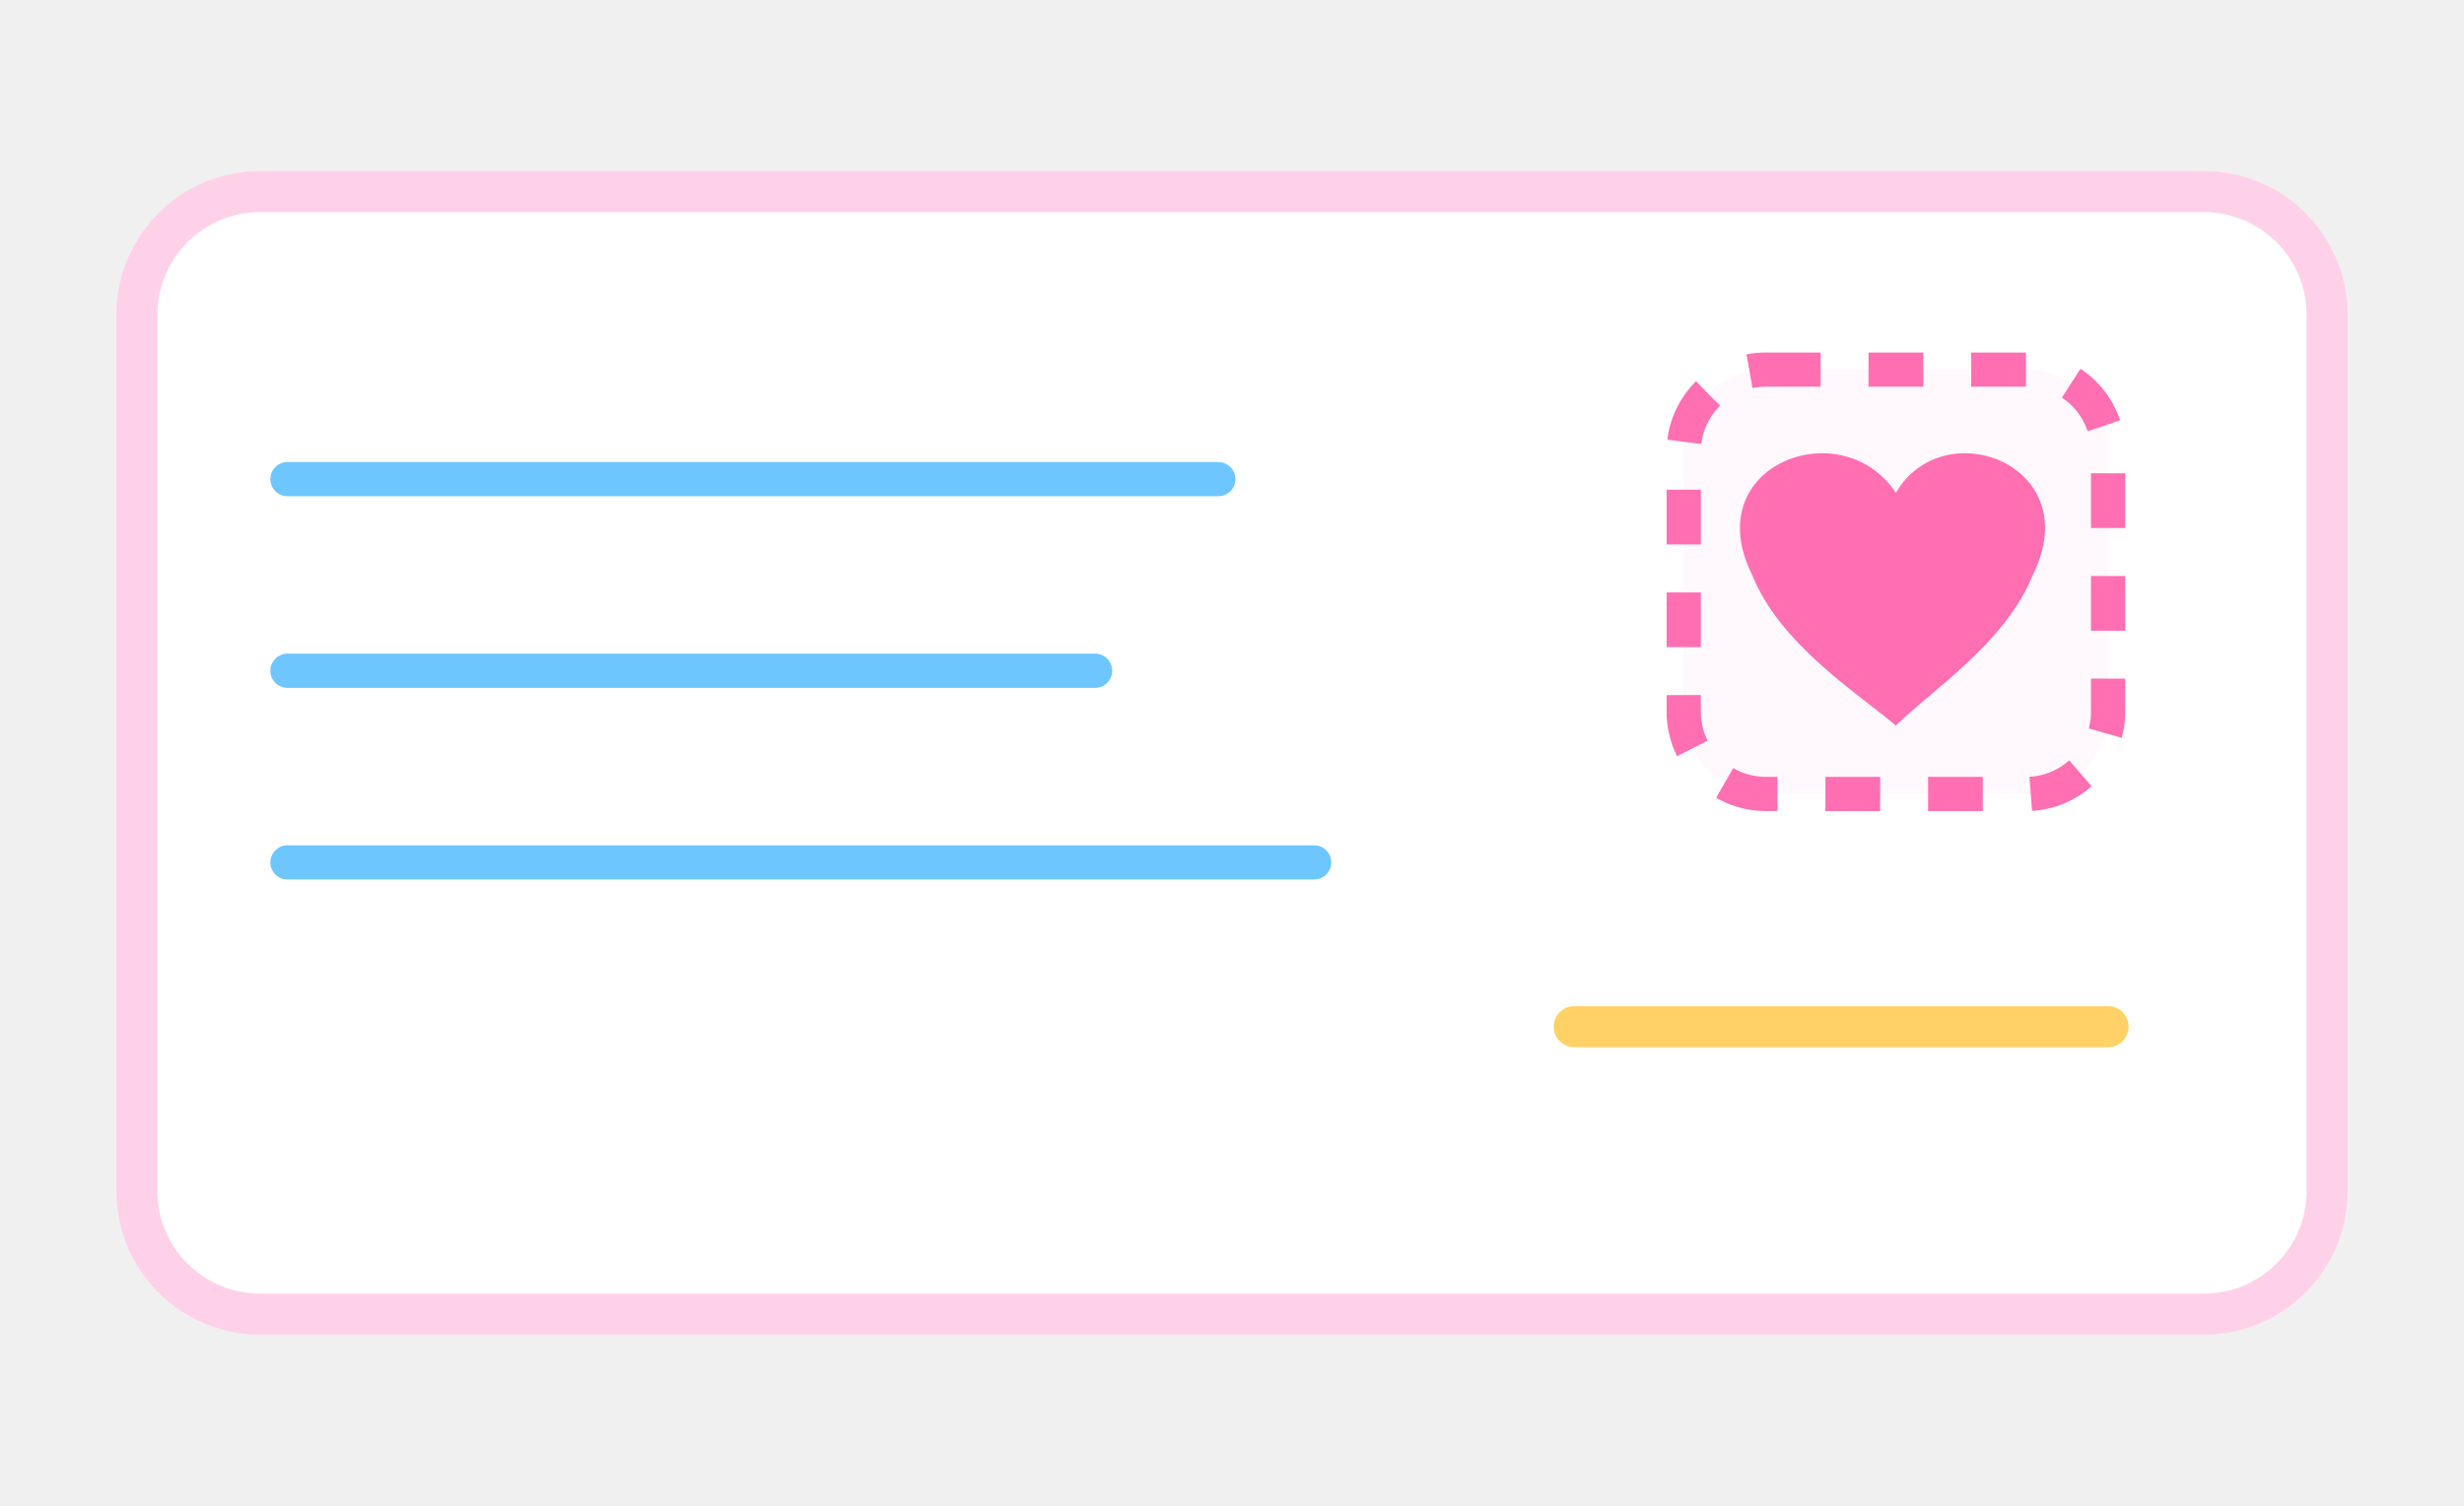
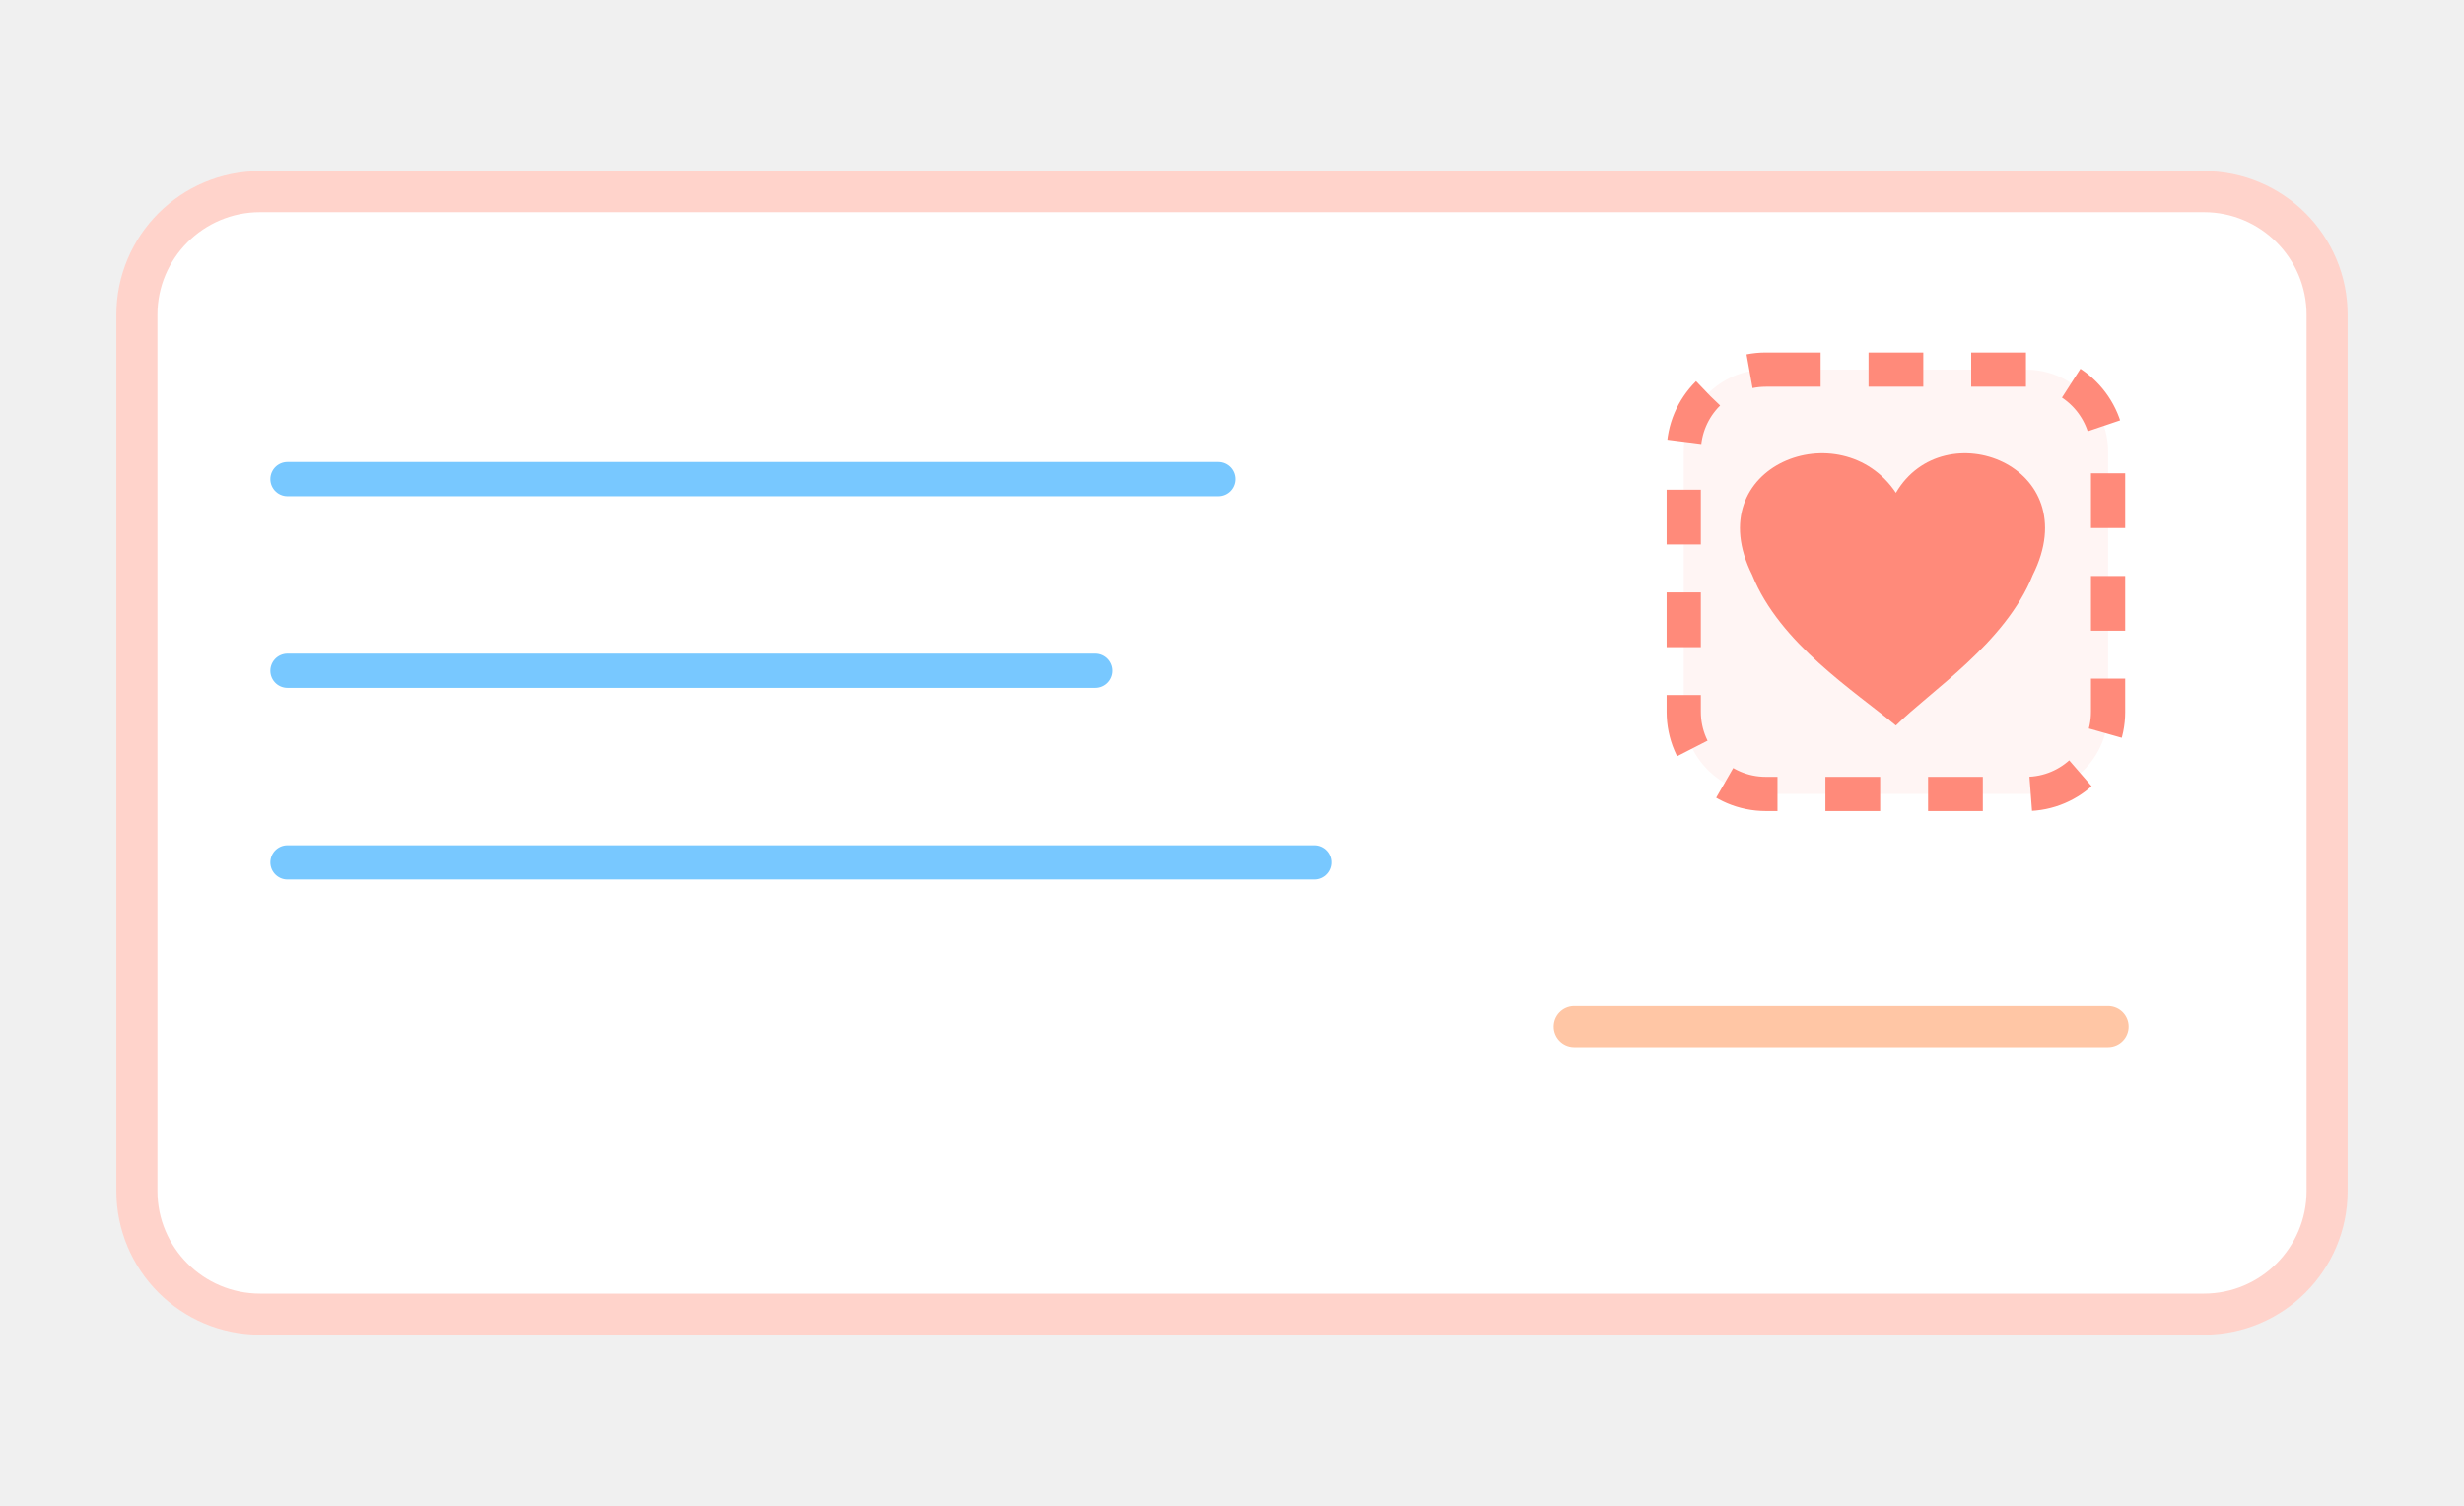
<svg xmlns="http://www.w3.org/2000/svg" viewBox="0 0 360 220">
-   <rect x="20" y="28" width="320" height="164" rx="18" fill="#fff" stroke="#ffd1e8" stroke-width="6" />
-   <path d="M42 70h136M42 98h118M42 126h150" stroke="#6ec6ff" stroke-width="5" stroke-linecap="round" />
-   <rect x="246" y="54" width="62" height="62" rx="12" fill="#fff8fd" stroke="#ff6fb1" stroke-width="5" stroke-dasharray="8 7" />
-   <path d="M277 72c7-12 28-4 20 12-4 10-15 17-20 22-6-5-17-12-21-22-8-16 13-24 21-12Z" fill="#ff6fb1" />
-   <path d="M230 150h78" stroke="#ffd166" stroke-width="6" stroke-linecap="round" />
+   <rect x="20" y="28" width="320" height="164" rx="18" fill="#fff" stroke="#ffd3cb" stroke-width="6" />
+   <path d="M42 70h136M42 98h118M42 126h150" stroke="#78c8ff" stroke-width="5" stroke-linecap="round" />
+   <rect x="246" y="54" width="62" height="62" rx="12" fill="#fff5f4" stroke="#ff8a7a" stroke-width="5" stroke-dasharray="8 7" />
+   <path d="M277 72c7-12 28-4 20 12-4 10-15 17-20 22-6-5-17-12-21-22-8-16 13-24 21-12Z" fill="#ff8a7a" />
+   <path d="M230 150h78" stroke="#ffc6a5" stroke-width="6" stroke-linecap="round" />
</svg>
